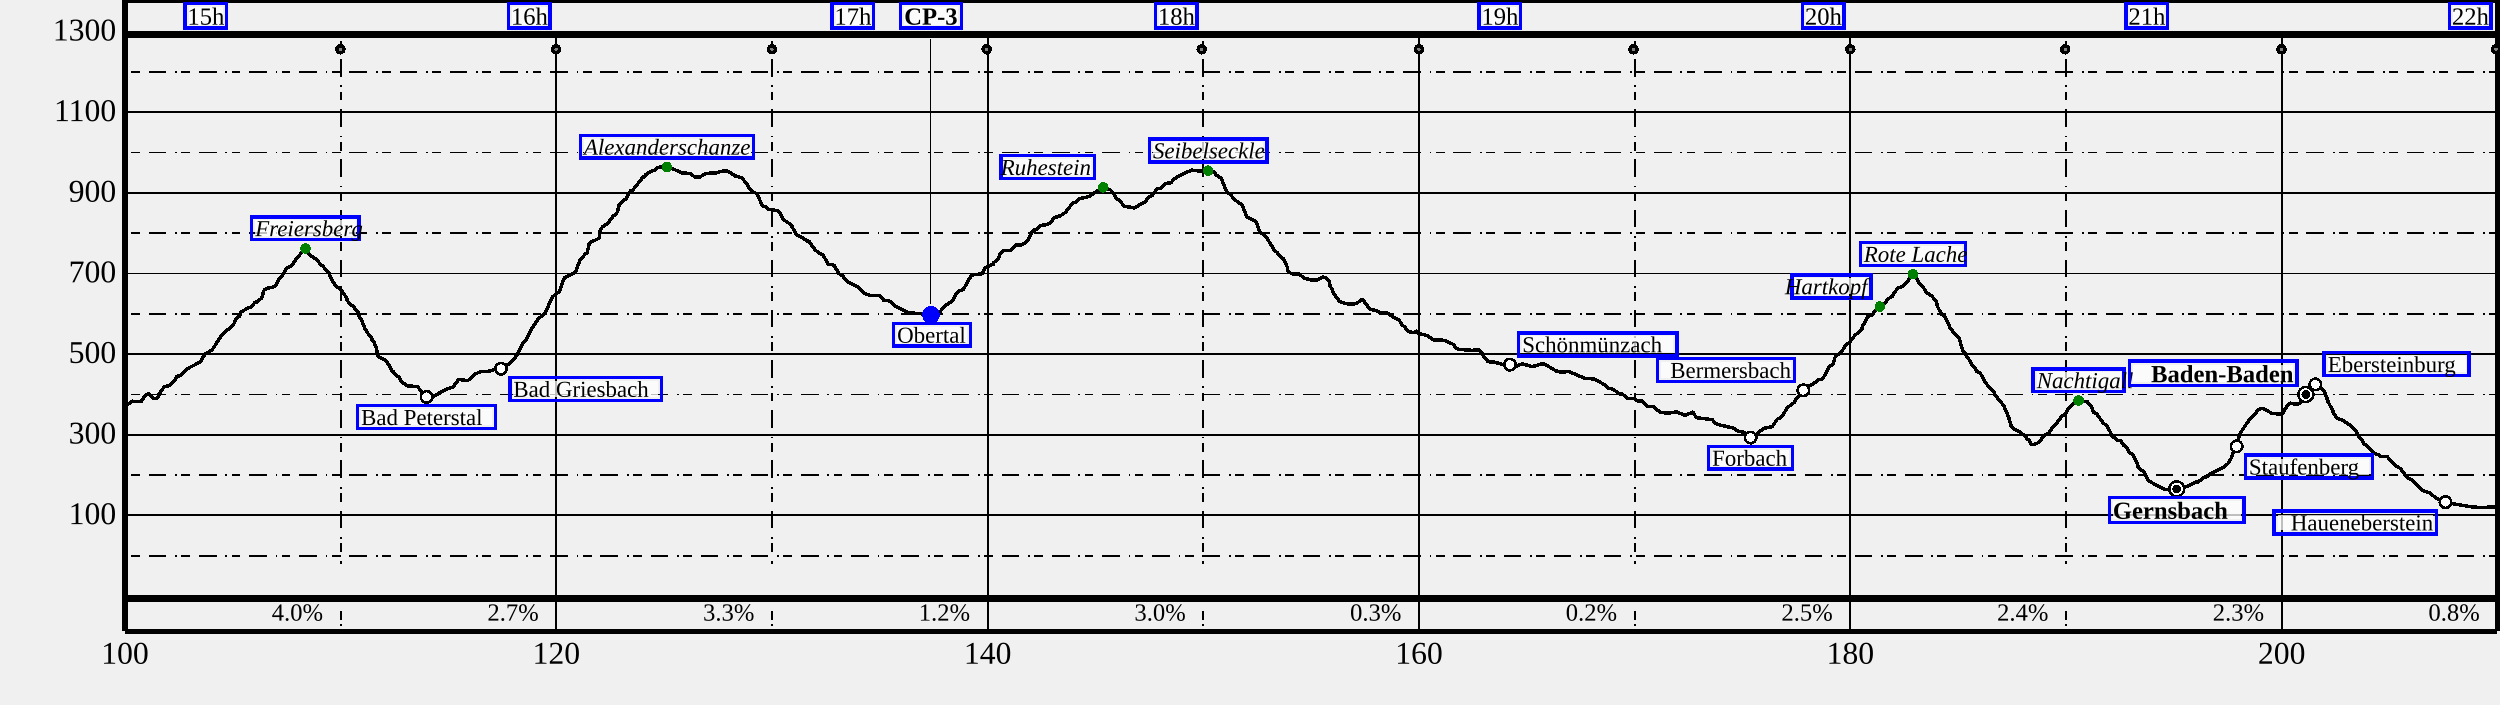
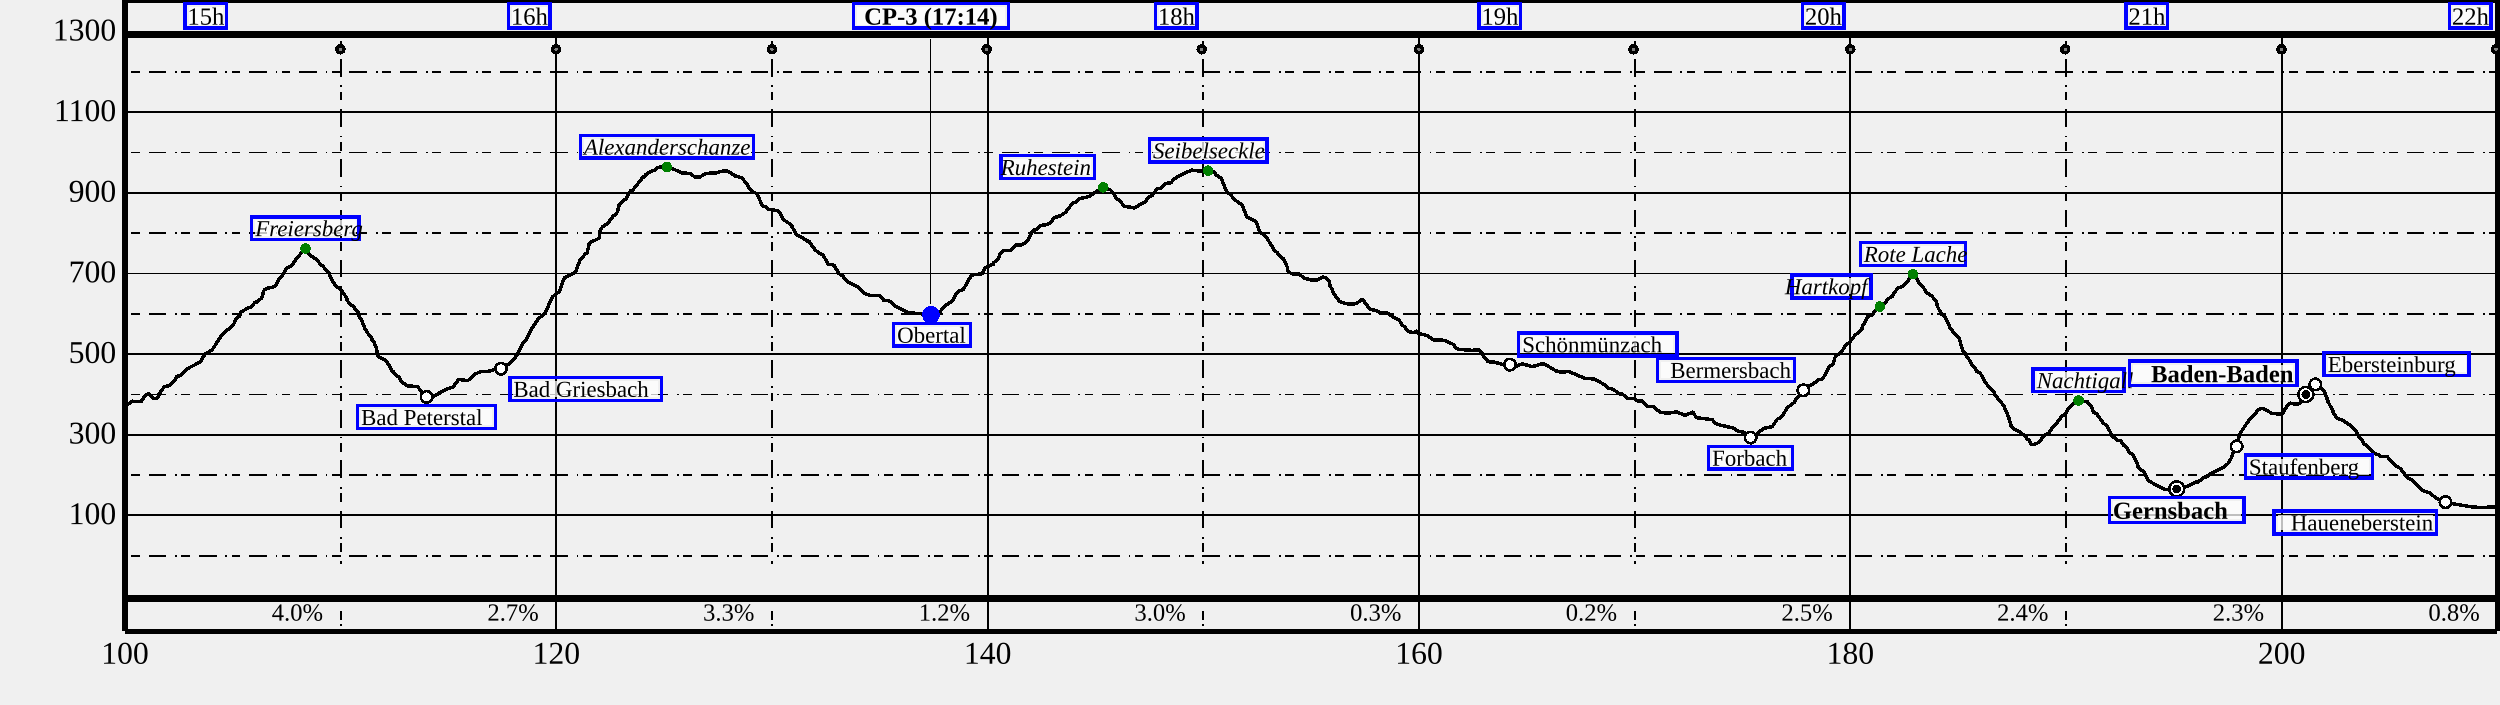
<svg xmlns="http://www.w3.org/2000/svg" height="400" width="1420">
  <g font-size="18" id="world" shape-rendering="crispEdges">
    <g id="BG" />
    <g id="SB" transform="translate(71 360)">
      <text text-anchor="middle" x="0" y="17">
100
</text>
      <text text-anchor="middle" x="245" y="17">
120
</text>
      <text text-anchor="middle" x="490" y="17">
140
</text>
      <text text-anchor="middle" x="735" y="17">
160
</text>
      <text text-anchor="middle" x="980" y="17">
180
</text>
      <text text-anchor="middle" x="1225" y="17">
200
</text>
    </g>
    <g id="SD" transform="translate(71 0)">
      <path d="M0,0 L1347.5,0" stroke="black" stroke-width="3" />
      <path d="M0,0 L0,358.5" stroke="black" stroke-width="3" />
      <path d="M0,358.5 L1347.5,358.5" stroke="black" stroke-width="3" />
      <path d="M1347.5,0 L1347.5,358.5" stroke="black" stroke-width="3" />
      <path d="M0,358.5 L1347.5,358.5" stroke="black" stroke-width="1" />
      <path d="M0,20 L0,358.5" stroke="black" stroke-width="1" />
      <path d="M245,20 L245,358.5" stroke="black" stroke-width="1" />
      <path d="M490,20 L490,358.5" stroke="black" stroke-width="1" />
      <path d="M735,20 L735,358.5" stroke="black" stroke-width="1" />
      <path d="M980,20 L980,358.5" stroke="black" stroke-width="1" />
      <path d="M1225,20 L1225,358.5" stroke="black" stroke-width="1" />
      <path d="M122.5,20 L122.5,320.5" stroke="black" stroke-dasharray="1.0,2.5,5.0,5.0,10.0,5.0" />
      <path d="M367.5,20 L367.5,320.5" stroke="black" stroke-dasharray="1.0,2.5,5.0,5.0,10.0,5.0" />
      <path d="M612.5,20 L612.5,320.5" stroke="black" stroke-dasharray="1.0,2.5,5.0,5.0,10.0,5.0" />
      <path d="M857.5,20 L857.5,320.5" stroke="black" stroke-dasharray="1.0,2.5,5.0,5.0,10.0,5.0" />
      <path d="M1102.5,20 L1102.5,320.5" stroke="black" stroke-dasharray="1.0,2.5,5.0,5.0,10.0,5.0" />
      <path d="M1347.5,20 L1347.5,320.5" stroke="black" stroke-dasharray="1.0,2.5,5.0,5.0,10.0,5.0" />
      <path d="M0,338.5 L1347.5,338.5" stroke="black" stroke-width="1" />
      <path d="M0,292.714 L1347.5,292.714" stroke="black" stroke-width="1" />
      <path d="M0,246.929 L1347.5,246.929" stroke="black" stroke-width="1" />
      <path d="M0,201.143 L1347.5,201.143" stroke="black" stroke-width="1" />
      <path d="M0,155.357 L1347.5,155.357" stroke="black" stroke-width="1" />
      <path d="M0,109.571 L1347.5,109.571" stroke="black" stroke-width="1" />
      <path d="M0,63.786 L1347.5,63.786" stroke="black" stroke-width="1" />
      <path d="M0,18 L1347.5,18" stroke="black" stroke-width="1" />
      <path d="M0,315.607 L1347.5,315.607" stroke="black" stroke-dasharray="1.0,2.5,5.0,5.0,10.0,5.0" />
      <path d="M0,269.821 L1347.5,269.821" stroke="black" stroke-dasharray="1.0,2.5,5.0,5.0,10.0,5.0" />
      <path d="M0,224.036 L1347.5,224.036" stroke="black" stroke-dasharray="1.0,2.5,5.0,5.0,10.0,5.0" />
      <path d="M0,178.25 L1347.5,178.25" stroke="black" stroke-dasharray="1.0,2.5,5.0,5.0,10.0,5.0" />
      <path d="M0,132.464 L1347.5,132.464" stroke="black" stroke-dasharray="1.0,2.5,5.0,5.0,10.0,5.0" />
      <path d="M0,86.679 L1347.5,86.679" stroke="black" stroke-dasharray="1.0,2.5,5.0,5.0,10.0,5.0" />
      <path d="M0,40.893 L1347.5,40.893" stroke="black" stroke-dasharray="1.0,2.5,5.0,5.0,10.0,5.0" />
      <path d="M0,-4.893 L1347.5,-4.893" stroke="black" stroke-dasharray="1.0,2.5,5.0,5.0,10.0,5.0" />
      <path d="M0,20 L1347.5,20" stroke="black" stroke-width="3" />
      <text font-size="14" text-anchor="end" x="112.5" y="352.5">
4.0%
</text>
      <text font-size="14" text-anchor="end" x="235" y="352.5">
2.7%
</text>
      <text font-size="14" text-anchor="end" x="357.5" y="352.5">
3.3%
</text>
      <text font-size="14" text-anchor="end" x="480" y="352.5">
1.2%
</text>
      <text font-size="14" text-anchor="end" x="602.5" y="352.5">
3.0%
</text>
      <text font-size="14" text-anchor="end" x="725" y="352.5">
0.3%
</text>
      <text font-size="14" text-anchor="end" x="847.5" y="352.5">
0.2%
</text>
      <text font-size="14" text-anchor="end" x="970" y="352.5">
2.5%
</text>
      <text font-size="14" text-anchor="end" x="1092.5" y="352.5">
2.4%
</text>
      <text font-size="14" text-anchor="end" x="1215" y="352.5">
2.3%
</text>
      <text font-size="14" text-anchor="end" x="1337.5" y="352.5">
0.8%
</text>
      <path d="M122.5,355.5 L122.5,340.5" stroke="black" stroke-dasharray="1.0,2.5,5.0,5.0,10.0,5.0" />
      <path d="M367.5,355.5 L367.5,340.5" stroke="black" stroke-dasharray="1.0,2.5,5.0,5.0,10.0,5.0" />
      <path d="M612.5,355.5 L612.5,340.5" stroke="black" stroke-dasharray="1.0,2.5,5.0,5.0,10.0,5.0" />
      <path d="M857.5,355.5 L857.5,340.5" stroke="black" stroke-dasharray="1.0,2.5,5.0,5.0,10.0,5.0" />
      <path d="M1102.5,355.5 L1102.5,340.5" stroke="black" stroke-dasharray="1.0,2.5,5.0,5.0,10.0,5.0" />
      <path d="M1347.5,355.5 L1347.5,340.5" stroke="black" stroke-dasharray="1.0,2.5,5.0,5.0,10.0,5.0" />
      <path d="M0,340.5 L1347.5,340.5" stroke="black" stroke-width="3" />
      <path d="M0.5,230.6 L4.1,227.9 L8.7,228.2 L9.4,227.8 L11.3,224.8 L13.1,223.7 L13.6,223.6 L16.2,226.5 L18.0,226.3 L19.0,225.5 L19.3,223.8 L22.3,219.7 L25.4,218.9 L28.7,215.6 L29.3,213.9 L31.7,213.2 L35.2,209.5 L43.2,205.4 L43.8,203.6 L45.8,200.8 L49.4,198.9 L54.6,190.8 L57.2,188.0 L60.0,186.2 L62.0,183.6 L63.0,181.3 L65.2,179.4 L65.9,177.3 L70.2,174.6 L71.5,174.6 L74.0,171.5 L75.0,171.5 L77.6,169.3 L78.9,165.0 L80.1,163.9 L84.4,163.0 L85.9,161.8 L87.4,158.7 L89.1,157.0 L91.7,152.3 L94.6,150.9 L98.1,145.9 L98.6,145.9 L99.6,144.2 L101.8,142.1 L102.8,142.2 L105.7,145.4 L109.6,147.9 L110.4,149.5 L112.8,151.6 L114.3,153.8 L115.4,154.2 L118.2,160.4 L118.6,160.4 L119.7,162.4 L122.4,164.2 L125.7,168.9 L126.3,170.7 L128.2,173.4 L129.2,173.6 L132.6,177.5 L133.0,179.5 L133.6,180.7 L133.9,180.7 L136.6,187.5 L136.9,187.5 L137.5,188.8 L139.9,191.7 L140.4,193.1 L141.3,193.8 L142.6,197.3 L144.0,203.1 L144.8,202.9 L148.0,204.6 L150.7,208.5 L151.5,210.7 L152.5,211.2 L153.8,213.1 L155.7,214.2 L156.6,216.3 L159.3,218.5 L160.8,219.2 L166.0,219.6 L171.3,225.3 L174.1,225.9 L180.7,221.9 L186.4,219.7 L189.5,215.5 L194.7,216.2 L199.0,212.4 L202.2,211.0 L206.4,210.9 L214.2,208.6 L218.1,206.7 L221.5,203.5 L222.1,202.0 L223.1,201.0 L225.3,196.0 L227.7,193.1 L230.8,186.9 L234.7,181.1 L238.8,177.9 L239.5,175.6 L240.1,174.9 L240.8,172.8 L242.8,168.6 L246.5,165.7 L247.1,164.6 L249.2,158.5 L249.8,157.7 L255.8,154.8 L258.6,147.3 L261.9,143.9 L262.4,143.9 L263.8,138.0 L269.3,135.3 L269.9,130.9 L271.2,128.8 L274.7,126.6 L275.9,124.3 L276.7,123.7 L277.2,122.3 L278.1,122.3 L279.6,120.5 L280.7,116.4 L282.2,114.6 L284.4,113.1 L287.3,108.1 L288.3,108.1 L294.4,100.4 L295.1,100.4 L295.9,99.1 L298.9,97.2 L301.4,96.4 L301.8,95.4 L306.0,94.5 L309.5,95.1 L316.5,98.3 L321.4,98.5 L322.2,99.6 L324.1,100.6 L326.3,100.6 L330.2,98.5 L335.6,98.2 L340.6,96.9 L342.9,97.4 L346.4,99.9 L350.3,100.9 L354.0,105.6 L354.3,106.7 L357.0,109.1 L358.9,110.0 L361.6,115.9 L362.5,117.2 L363.9,117.4 L365.4,118.8 L370.9,119.8 L372.4,121.3 L373.6,124.5 L378.6,127.8 L378.9,128.9 L381.7,133.8 L383.6,134.2 L387.7,137.0 L388.3,136.8 L392.0,142.0 L395.0,144.2 L396.3,144.6 L399.4,150.0 L402.6,150.5 L405.6,155.5 L407.5,156.6 L410.1,159.8 L416.1,163.0 L420.1,166.6 L423.2,167.8 L428.5,167.7 L431.1,170.7 L433.6,170.8 L435.5,171.7 L437.1,173.6 L445.1,177.6 L457.8,178.7 L462.8,177.2 L465.7,173.7 L469.9,170.9 L472.4,166.4 L473.5,165.3 L476.2,164.4 L480.0,157.6 L481.4,156.1 L486.7,155.6 L488.5,152.1 L492.6,150.3 L493.0,150.6 L493.5,149.1 L495.9,147.2 L496.9,144.6 L498.9,142.3 L503.0,142.2 L506.1,139.1 L508.9,139.3 L511.9,137.5 L512.8,136.7 L514.9,132.2 L516.2,130.7 L517.2,130.7 L519.7,128.1 L524.0,127.5 L525.5,126.5 L528.0,123.6 L531.4,122.5 L534.3,120.5 L538.3,115.3 L540.4,114.6 L541.9,112.9 L547.7,111.6 L553.8,107.4 L556.5,106.8 L559.7,107.8 L561.9,110.5 L563.0,112.7 L564.9,113.8 L567.5,117.1 L573.2,118.1 L579.5,114.6 L581.4,112.0 L583.7,110.8 L586.3,107.1 L588.5,106.9 L591.0,104.2 L594.0,103.9 L595.8,101.8 L599.2,99.6 L605.9,96.6 L611.6,97.3 L614.1,96.6 L618.1,97.4 L620.3,99.8 L622.6,101.1 L626.0,109.5 L627.9,110.2 L628.9,111.8 L632.4,115.2 L634.4,116.2 L637.3,123.4 L641.9,125.5 L643.0,127.3 L644.4,131.7 L646.7,133.2 L648.9,135.6 L650.9,139.2 L651.7,139.5 L652.3,141.8 L654.3,143.3 L656.0,145.6 L658.1,147.0 L660.2,151.8 L660.6,154.2 L662.7,155.5 L666.7,155.5 L669.5,157.8 L673.7,159.1 L677.6,158.9 L680.3,157.4 L682.2,157.8 L683.9,159.4 L684.6,162.8 L685.6,164.0 L686.5,167.0 L687.0,167.0 L688.3,169.5 L689.0,169.8 L689.7,171.2 L693.4,172.5 L697.3,172.7 L699.4,172.4 L702.5,170.2 L703.3,170.5 L707.1,175.7 L711.0,176.4 L713.0,177.7 L717.2,177.9 L720.6,180.4 L723.2,181.4 L723.9,182.1 L725.4,184.8 L726.7,185.4 L728.1,187.6 L729.4,188.5 L731.8,188.9 L733.8,188.0 L734.9,189.4 L740.0,190.7 L742.8,193.0 L749.4,193.3 L754.5,195.6 L756.3,198.0 L757.3,198.4 L765.3,199.0 L768.7,198.5 L770.6,200.1 L771.9,202.7 L774.2,205.4 L778.3,205.8 L788.3,208.8 L793.7,206.6 L799.2,208.3 L805.7,206.4 L812.9,210.7 L815.8,211.4 L819.8,211.0 L829.7,215.0 L834.4,215.2 L840.9,218.8 L842.2,220.4 L845.3,221.1 L848.8,223.7 L850.4,223.7 L853.4,226.4 L856.8,226.3 L859.3,227.7 L861.9,227.9 L862.7,229.1 L864.4,230.2 L864.8,231.0 L868.3,231.0 L871.8,234.1 L876.0,234.7 L881.4,234.0 L886.2,235.9 L890.6,234.0 L892.2,236.7 L893.2,237.3 L901.7,238.4 L902.9,240.1 L905.5,241.3 L913.7,243.2 L915.6,244.7 L920.0,245.6 L921.5,247.3 L923.2,247.7 L926.3,247.0 L930.7,243.3 L935.6,242.4 L938.6,237.9 L939.8,237.6 L941.6,235.9 L944.2,231.5 L948.0,228.7 L949.2,226.3 L950.8,225.1 L954.3,219.8 L958.8,218.3 L961.7,215.6 L963.4,215.7 L965.0,213.9 L968.2,208.1 L970.3,206.8 L971.2,203.2 L971.9,201.8 L973.4,201.4 L974.7,199.6 L975.1,199.6 L977.7,195.6 L979.4,194.7 L982.9,190.0 L984.5,189.2 L986.5,187.0 L987.2,184.7 L988.3,183.0 L989.7,179.9 L992.7,178.7 L993.5,176.9 L996.1,174.4 L998.5,173.7 L1001.6,169.6 L1004.0,168.3 L1004.7,166.7 L1006.8,163.8 L1010.4,162.2 L1010.9,161.2 L1012.4,160.2 L1013.5,158.4 L1015.5,156.9 L1017.5,157.9 L1018.9,160.4 L1022.3,164.4 L1022.9,165.9 L1026.1,168.0 L1028.8,171.2 L1029.5,174.1 L1031.6,178.2 L1034.1,180.6 L1034.4,181.6 L1035.2,182.6 L1036.6,186.2 L1039.5,189.9 L1041.7,191.6 L1043.4,197.8 L1044.2,199.6 L1045.3,200.8 L1046.1,202.8 L1047.6,204.4 L1049.1,207.4 L1050.2,208.1 L1051.9,211.1 L1053.5,211.9 L1054.9,213.5 L1056.3,216.7 L1059.2,220.5 L1061.6,222.6 L1061.9,224.0 L1067.3,230.6 L1068.0,233.0 L1068.7,233.7 L1070.4,238.5 L1071.3,241.9 L1073.0,243.9 L1075.0,244.5 L1080.0,248.2 L1080.5,249.5 L1081.3,249.7 L1082.6,252.2 L1084.1,252.6 L1087.0,251.3 L1090.4,247.1 L1092.7,245.9 L1095.0,242.6 L1097.4,240.4 L1098.0,239.1 L1100.2,236.4 L1102.1,235.0 L1104.2,231.6 L1107.8,228.2 L1114.5,228.1 L1117.0,231.2 L1118.0,234.1 L1119.7,234.8 L1123.8,240.5 L1125.4,241.4 L1127.9,245.8 L1128.1,247.2 L1129.2,248.5 L1130.1,248.2 L1130.3,248.9 L1131.8,250.1 L1133.5,250.3 L1135.2,252.9 L1137.1,254.2 L1138.6,257.3 L1140.3,257.8 L1142.7,262.6 L1143.6,265.8 L1146.6,267.9 L1149.3,273.1 L1158.4,278.0 L1163.6,278.0 L1169.6,277.0 L1175.9,273.9 L1177.5,273.7 L1180.9,271.2 L1183.3,270.4 L1184.2,269.3 L1192.7,264.9 L1194.4,263.4 L1196.4,260.1 L1197.6,256.9 L1198.3,255.8 L1199.4,251.2 L1199.9,250.5 L1201.2,246.7 L1202.9,243.8 L1207.3,237.4 L1210.7,234.2 L1211.5,232.7 L1214.0,231.8 L1219.3,234.7 L1224.9,235.4 L1225.4,234.5 L1226.0,234.5 L1226.3,233.5 L1228.5,229.9 L1229.8,229.0 L1234.0,229.8 L1235.2,228.9 L1237.3,226.8 L1238.5,224.1 L1240.9,221.2 L1241.2,220.0 L1244.2,218.6 L1247.2,220.0 L1249.6,223.0 L1251.4,228.3 L1253.6,232.5 L1253.8,232.5 L1254.3,234.4 L1256.6,237.7 L1259.4,238.6 L1264.8,242.1 L1267.5,245.3 L1269.1,248.6 L1270.6,250.1 L1271.7,252.2 L1273.6,253.3 L1277.5,257.5 L1279.8,258.2 L1281.3,259.4 L1284.8,259.2 L1289.2,264.2 L1292.5,266.2 L1296.0,271.0 L1299.7,273.1 L1305.2,278.7 L1309.4,280.1 L1312.9,283.2 L1319.8,285.7 L1334.3,288.1 L1340.4,288.2 L1346.7,287.8" fill="transparent" id="track" stroke="black" stroke-linejoin="miter" stroke-miterlimit="1" stroke-width="2" />
      <g>
        <g>
          <circle cx="1346.74" cy="28" fill="Gray" id="user-step" r="2" stroke="black" stroke-width="2" />
        </g>
        <g>
          <circle cx="1224.894" cy="28" fill="Gray" id="user-step" r="2" stroke="black" stroke-width="2" />
        </g>
        <g>
          <circle cx="1102.057" cy="28" fill="Gray" id="user-step" r="2" stroke="black" stroke-width="2" />
        </g>
        <g>
          <circle cx="979.969" cy="28" fill="Gray" id="user-step" r="2" stroke="black" stroke-width="2" />
        </g>
        <g>
          <circle cx="856.816" cy="28" fill="Gray" id="user-step" r="2" stroke="black" stroke-width="2" />
        </g>
        <g>
          <circle cx="734.93" cy="28" fill="Gray" id="user-step" r="2" stroke="black" stroke-width="2" />
        </g>
        <g>
          <circle cx="611.581" cy="28" fill="Gray" id="user-step" r="2" stroke="black" stroke-width="2" />
        </g>
        <g>
          <circle cx="489.398" cy="28" fill="Gray" id="user-step" r="2" stroke="black" stroke-width="2" />
        </g>
        <g>
          <circle cx="367.469" cy="28" fill="Gray" id="user-step" r="2" stroke="black" stroke-width="2" />
        </g>
        <g>
          <circle cx="244.851" cy="28" fill="Gray" id="user-step" r="2" stroke="black" stroke-width="2" />
        </g>
        <g>
          <circle cx="122.356" cy="28" fill="Gray" id="user-step" r="2" stroke="black" stroke-width="2" />
        </g>
        <g />
        <g transform="translate(1332.188 17)">
          <rect fill="white" fill-opacity="0.75" height="10" id="label-bg" width="19.625" x="-9.812" y="-13" />
          <rect fill="none" height="14" id="label-dbg" stroke="blue" stroke-width="2" width="23.625" x="-11.812" y="-15" />
          <text font-size="14.0" font-style="normal" font-weight="normal" id="" text-anchor="middle" x="0.000" y="-3.000">
22h
</text>
        </g>
        <g />
        <g transform="translate(1148.438 17)">
          <rect fill="white" fill-opacity="0.75" height="10" id="label-bg" width="19.625" x="-9.812" y="-13" />
          <rect fill="none" height="14" id="label-dbg" stroke="blue" stroke-width="2" width="23.625" x="-11.812" y="-15" />
          <text font-size="14.0" font-style="normal" font-weight="normal" id="" text-anchor="middle" x="0.000" y="-3.000">
21h
</text>
        </g>
        <g />
        <g transform="translate(964.6875 17)">
          <rect fill="white" fill-opacity="0.75" height="10" id="label-bg" width="19.625" x="-9.812" y="-13" />
          <rect fill="none" height="14" id="label-dbg" stroke="blue" stroke-width="2" width="23.625" x="-11.812" y="-15" />
          <text font-size="14.0" font-style="normal" font-weight="normal" id="" text-anchor="middle" x="0.000" y="-3.000">
20h
</text>
        </g>
        <g />
        <g transform="translate(780.9375 17)">
          <rect fill="white" fill-opacity="0.75" height="10" id="label-bg" width="19.625" x="-9.812" y="-13" />
          <rect fill="none" height="14" id="label-dbg" stroke="blue" stroke-width="2" width="23.625" x="-11.812" y="-15" />
          <text font-size="14.0" font-style="normal" font-weight="normal" id="" text-anchor="middle" x="0.000" y="-3.000">
19h
</text>
        </g>
        <g />
        <g transform="translate(597.1875 17)">
          <rect fill="white" fill-opacity="0.75" height="10" id="label-bg" width="19.625" x="-9.812" y="-13" />
          <rect fill="none" height="14" id="label-dbg" stroke="blue" stroke-width="2" width="23.625" x="-11.812" y="-15" />
          <text font-size="14.0" font-style="normal" font-weight="normal" id="" text-anchor="middle" x="0.000" y="-3.000">
18h
</text>
        </g>
        <g />
-         <g transform="translate(413.4375 17)">
-           <rect fill="white" fill-opacity="0.75" height="10" id="label-bg" width="19.625" x="-9.812" y="-13" />
-           <rect fill="none" height="14" id="label-dbg" stroke="blue" stroke-width="2" width="23.625" x="-11.812" y="-15" />
-           <text font-size="14.0" font-style="normal" font-weight="normal" id="" text-anchor="middle" x="0.000" y="-3.000">
- 17h
- </text>
-         </g>
-         <g />
        <g transform="translate(229.6875 17)">
          <rect fill="white" fill-opacity="0.75" height="10" id="label-bg" width="19.625" x="-9.812" y="-13" />
          <rect fill="none" height="14" id="label-dbg" stroke="blue" stroke-width="2" width="23.625" x="-11.812" y="-15" />
          <text font-size="14.0" font-style="normal" font-weight="normal" id="" text-anchor="middle" x="0.000" y="-3.000">
16h
</text>
        </g>
        <g />
        <g transform="translate(45.9375 17)">
          <rect fill="white" fill-opacity="0.75" height="10" id="label-bg" width="19.625" x="-9.812" y="-13" />
          <rect fill="none" height="14" id="label-dbg" stroke="blue" stroke-width="2" width="23.625" x="-11.812" y="-15" />
          <text font-size="14.0" font-style="normal" font-weight="normal" id="" text-anchor="middle" x="0.000" y="-3.000">
15h
</text>
        </g>
        <g>
          <circle cx="1109.678" cy="227.47" fill="Green" id="18/wp" r="3" />
        </g>
        <g transform="translate(1109.678 227.4696)">
          <rect fill="white" fill-opacity="0.75" height="9" id="label-bg" width="47.642" x="-23.821" y="-16" />
          <rect fill="none" height="13" id="label-dbg" stroke="blue" stroke-width="2" width="51.642" x="-25.821" y="-18" />
          <text font-size="13.0" font-style="italic" font-weight="normal" id="18/wp/text" text-anchor="start" x="-23.821" y="-7.000">
Nachtigall
</text>
        </g>
        <g>
          <circle cx="996.739" cy="174.129" fill="Green" id="17/wp" r="3" />
        </g>
        <g transform="translate(996.7391 174.1293)">
          <rect fill="white" fill-opacity="0.75" height="9" id="label-bg" width="40.925" x="-47.925" y="-16" />
          <rect fill="none" height="13" id="label-dbg" stroke="blue" stroke-width="2" width="44.925" x="-49.925" y="-18" />
          <text font-size="13.0" font-style="italic" font-weight="normal" id="17/wp/text" text-anchor="end" x="-7.000" y="-7.000">
Hartkopf
</text>
        </g>
        <g>
          <circle cx="1015.518" cy="155.746" fill="Green" id="16/wp" r="3" />
        </g>
        <g transform="translate(1015.518 155.7463)">
          <rect fill="white" fill-opacity="0.75" height="9" id="label-bg" width="55.76" x="-27.88" y="-16" />
          <rect fill="none" height="13" id="label-dbg" stroke="blue" stroke-width="2" width="59.76" x="-29.88" y="-18" />
          <text font-size="13.0" font-style="italic" font-weight="normal" id="16/wp/text" text-anchor="start" x="-27.880" y="-7.000">
Rote Lache
</text>
        </g>
        <g>
          <circle cx="102.479" cy="141.141" fill="Green" id="15/wp" r="3" />
        </g>
        <g transform="translate(102.4785 141.1407)">
          <rect fill="white" fill-opacity="0.75" height="9" id="label-bg" width="57.019" x="-28.51" y="-16" />
          <rect fill="none" height="13" id="label-dbg" stroke="blue" stroke-width="2" width="61.019" x="-30.51" y="-18" />
          <text font-size="13.0" font-style="italic" font-weight="normal" id="15/wp/text" text-anchor="start" x="-28.510" y="-7.000">
Freiersberg
</text>
        </g>
        <g>
          <circle cx="555.669" cy="106.389" fill="Green" id="14/wp" r="3" />
        </g>
        <g transform="translate(555.669 106.3893)">
          <rect fill="white" fill-opacity="0.75" height="9" id="label-bg" width="49.112" x="-56.112" y="-16" />
          <rect fill="none" height="13" id="label-dbg" stroke="blue" stroke-width="2" width="53.112" x="-58.112" y="-18" />
          <text font-size="13.0" font-style="italic" font-weight="normal" id="14/wp/text" text-anchor="end" x="-7.000" y="-7.000">
Ruhestein
</text>
        </g>
        <g>
          <circle cx="615.22" cy="96.935" fill="Green" id="13/wp" r="3" />
        </g>
        <g transform="translate(615.2201 96.93457)">
          <rect fill="white" fill-opacity="0.75" height="9" id="label-bg" width="62.687" x="-31.344" y="-16" />
          <rect fill="none" height="13" id="label-dbg" stroke="blue" stroke-width="2" width="66.687" x="-33.344" y="-18" />
          <text font-size="13.0" font-style="italic" font-weight="normal" id="13/wp/text" text-anchor="start" x="-31.344" y="-7.000">
Seibelseckle
</text>
        </g>
        <g>
          <circle cx="307.776" cy="94.851" fill="Green" id="12/wp" r="3" />
        </g>
        <g transform="translate(307.776 94.85132)">
          <rect fill="white" fill-opacity="0.75" height="9" id="label-bg" width="94.246" x="-47.123" y="-16" />
          <rect fill="none" height="13" id="label-dbg" stroke="blue" stroke-width="2" width="98.246" x="-49.123" y="-18" />
          <text font-size="13.0" font-style="italic" font-weight="normal" id="12/wp/text" text-anchor="start" x="-47.123" y="-7.000">
Alexanderschanze
</text>
        </g>
        <g>
          <circle cx="786.634" cy="207.095" fill="Black" id="11/wp" r="4" />
          <circle cx="786.634" cy="207.095" fill="white" id="11/wp-little-white" r="2.5" />
        </g>
        <g transform="translate(786.6341 207.095)">
          <rect fill="white" fill-opacity="0.75" height="9" id="label-bg" width="85.828" x="7" y="-16" />
          <rect fill="none" height="13" id="label-dbg" stroke="blue" stroke-width="2" width="89.828" x="5" y="-18" />
          <text font-size="13.0" font-style="normal" font-weight="normal" id="11/wp/text" text-anchor="start" x="7.000" y="-7.000">
Schönmünzach
</text>
        </g>
        <g>
          <circle cx="1199.379" cy="253.545" fill="Black" id="10/wp" r="4" />
          <circle cx="1199.379" cy="253.545" fill="white" id="10/wp-little-white" r="2.5" />
        </g>
        <g transform="translate(1199.379 253.5446)">
          <rect fill="white" fill-opacity="0.75" height="9" id="label-bg" width="68.124" x="7" y="7" />
          <rect fill="none" height="13" id="label-dbg" stroke="blue" stroke-width="2" width="72.124" x="5" y="5" />
          <text font-size="13.0" font-style="normal" font-weight="normal" id="10/wp/text" text-anchor="start" x="7.000" y="16.000">
Staufenberg
</text>
        </g>
        <g>
          <circle cx="1244.166" cy="218.335" fill="Black" id="9/wp" r="4" />
          <circle cx="1244.166" cy="218.335" fill="white" id="9/wp-little-white" r="2.5" />
        </g>
        <g transform="translate(1244.166 218.3354)">
          <rect fill="white" fill-opacity="0.75" height="9" id="label-bg" width="78.285" x="7" y="-16" />
          <rect fill="none" height="13" id="label-dbg" stroke="blue" stroke-width="2" width="82.285" x="5" y="-18" />
          <text font-size="13.0" font-style="normal" font-weight="normal" id="9/wp/text" text-anchor="start" x="7.000" y="-7.000">
Ebersteinburg
</text>
        </g>
        <g>
          <circle cx="953.288" cy="221.678" fill="Black" id="8/wp" r="4" />
          <circle cx="953.288" cy="221.678" fill="white" id="8/wp-little-white" r="2.5" />
        </g>
        <g transform="translate(953.2882 221.6777)">
          <rect fill="white" fill-opacity="0.75" height="9" id="label-bg" width="73.897" x="-80.897" y="-16" />
          <rect fill="none" height="13" id="label-dbg" stroke="blue" stroke-width="2" width="77.897" x="-82.897" y="-18" />
          <text font-size="13.0" font-style="normal" font-weight="normal" id="8/wp/text" text-anchor="end" x="-7.000" y="-7.000">
Bermersbach
</text>
        </g>
        <g>
          <circle cx="458.396" cy="178.662" fill="Black" id="7/wp" r="4" />
          <circle cx="458.396" cy="178.662" fill="white" id="7/wp-little-white" r="2.5" />
        </g>
        <g transform="translate(458.3956 178.6621)">
          <rect fill="white" fill-opacity="0.75" height="9" id="label-bg" width="39.644" x="-19.822" y="7" />
          <rect fill="none" height="13" id="label-dbg" stroke="blue" stroke-width="2" width="43.644" x="-21.822" y="5" />
          <text font-size="13.0" font-style="normal" font-weight="normal" id="7/wp/text" text-anchor="start" x="-19.822" y="16.000">
Obertal
</text>
        </g>
        <g>
          <circle cx="1318.04" cy="285.251" fill="Black" id="6/wp" r="4" />
          <circle cx="1318.04" cy="285.251" fill="white" id="6/wp-little-white" r="2.5" />
        </g>
        <g transform="translate(1318.04 285.2512)">
          <rect fill="white" fill-opacity="0.75" height="9" id="label-bg" width="88.291" x="-95.291" y="7" />
          <rect fill="none" height="13" id="label-dbg" stroke="blue" stroke-width="2" width="92.291" x="-97.291" y="5" />
          <text font-size="13.0" font-style="normal" font-weight="normal" id="6/wp/text" text-anchor="end" x="-7.000" y="16.000">
Haueneberstein
</text>
        </g>
        <g>
          <circle cx="213.57" cy="209.407" fill="Black" id="5/wp" r="4" />
          <circle cx="213.57" cy="209.407" fill="white" id="5/wp-little-white" r="2.5" />
        </g>
        <g transform="translate(213.5701 209.4072)">
          <rect fill="white" fill-opacity="0.75" height="9" id="label-bg" width="82.288" x="7" y="7" />
          <rect fill="none" height="13" id="label-dbg" stroke="blue" stroke-width="2" width="86.288" x="5" y="5" />
          <text font-size="13.0" font-style="normal" font-weight="normal" id="5/wp/text" text-anchor="start" x="7.000" y="16.000">
Bad Griesbach
</text>
        </g>
        <g>
          <circle cx="171.279" cy="225.409" fill="Black" id="4/wp" r="4" />
          <circle cx="171.279" cy="225.409" fill="white" id="4/wp-little-white" r="2.5" />
        </g>
        <g transform="translate(171.2791 225.4093)">
          <rect fill="white" fill-opacity="0.75" height="9" id="label-bg" width="74.359" x="-37.18" y="7" />
          <rect fill="none" height="13" id="label-dbg" stroke="blue" stroke-width="2" width="78.359" x="-39.18" y="5" />
          <text font-size="13.0" font-style="normal" font-weight="normal" id="4/wp/text" text-anchor="start" x="-37.180" y="16.000">
Bad Peterstal
</text>
        </g>
        <g>
          <circle cx="923.326" cy="248.531" fill="Black" id="3/wp" r="4" />
          <circle cx="923.326" cy="248.531" fill="white" id="3/wp-little-white" r="2.5" />
        </g>
        <g transform="translate(923.3256 248.5311)">
          <rect fill="white" fill-opacity="0.75" height="9" id="label-bg" width="43.724" x="-21.862" y="7" />
          <rect fill="none" height="13" id="label-dbg" stroke="blue" stroke-width="2" width="47.724" x="-23.862" y="5" />
          <text font-size="13.0" font-style="normal" font-weight="normal" id="3/wp/text" text-anchor="start" x="-21.862" y="16.000">
Forbach
</text>
        </g>
        <g>
          <circle cx="1165.384" cy="277.697" fill="Black" id="2/wp" r="5" />
          <circle cx="1165.384" cy="277.697" fill="white" id="2/wp-little-white" r="3.5" />
          <circle cx="1165.384" cy="277.697" fill="black" id="2/wp-little-white" r="2.5" />
        </g>
        <g transform="translate(1165.384 277.6966)">
          <rect fill="white" fill-opacity="0.75" height="10" id="label-bg" width="72.595" x="-36.297" y="7" />
          <rect fill="none" height="14" id="label-dbg" stroke="blue" stroke-width="2" width="76.595" x="-38.297" y="5" />
          <text font-size="14.0" font-style="normal" font-weight="bold" id="2/wp/text" text-anchor="start" x="-36.297" y="17.000">
Gernsbach
</text>
        </g>
        <g>
          <circle cx="1238.697" cy="224.081" fill="Black" id="1/wp" r="5" />
          <circle cx="1238.697" cy="224.081" fill="white" id="1/wp-little-white" r="3.5" />
          <circle cx="1238.697" cy="224.081" fill="black" id="1/wp-little-white" r="2.5" />
        </g>
        <g transform="translate(1238.697 224.0815)">
          <rect fill="white" fill-opacity="0.75" height="10" id="label-bg" width="91.196" x="-98.196" y="-17" />
          <rect fill="none" height="14" id="label-dbg" stroke="blue" stroke-width="2" width="95.196" x="-100.196" y="-19" />
          <text font-size="14.0" font-style="normal" font-weight="bold" id="1/wp/text" text-anchor="end" x="-7.000" y="-7.000">
Baden-Baden
</text>
        </g>
        <g>
          <circle cx="457.75" cy="178.822" fill="Blue" id="0/wp" r="5" />
        </g>
        <g transform="translate(457.7502 178.8223)">
-           <rect fill="white" fill-opacity="0.75" height="10" id="label-bg" width="30.559" x="-15.279" y="-174.822" />
-           <rect fill="none" height="14" id="label-dbg" stroke="blue" stroke-width="2" width="34.559" x="-17.279" y="-176.822" />
-           <text font-size="14.0" font-style="normal" font-weight="bold" id="0/wp/text" text-anchor="middle" x="0.000" y="-164.822">
- CP-3
+           <rect fill="white" fill-opacity="0.75" height="10" id="label-bg" width="84.084" x="-42.042" y="-174.822" />
+           <rect fill="none" height="14" id="label-dbg" stroke="blue" stroke-width="2" width="88.084" x="-44.042" y="-176.822" />
+           <text font-size="14.0" font-style="normal" font-weight="bold" id="" text-anchor="middle" x="0.000" y="-164.822">
+ CP-3 (17:14)
</text>
        </g>
        <path d="M457.75,22.00 L457.75,172.82" id="link" stroke="black" stroke-linejoin="miter" stroke-miterlimit="1" stroke-width="0.5" />
      </g>
    </g>
    <g id="SL" transform="translate(0 0)">
      <text text-anchor="end" x="66" y="297.714">
100
</text>
      <text text-anchor="end" x="66" y="251.929">
300
</text>
      <text text-anchor="end" x="66" y="206.143">
500
</text>
      <text text-anchor="end" x="66" y="160.357">
700
</text>
      <text text-anchor="end" x="66" y="114.571">
900
</text>
      <text text-anchor="end" x="66" y="68.786">
1100
</text>
      <text text-anchor="end" x="66" y="23">
1300
</text>
    </g>
  </g>
</svg>
